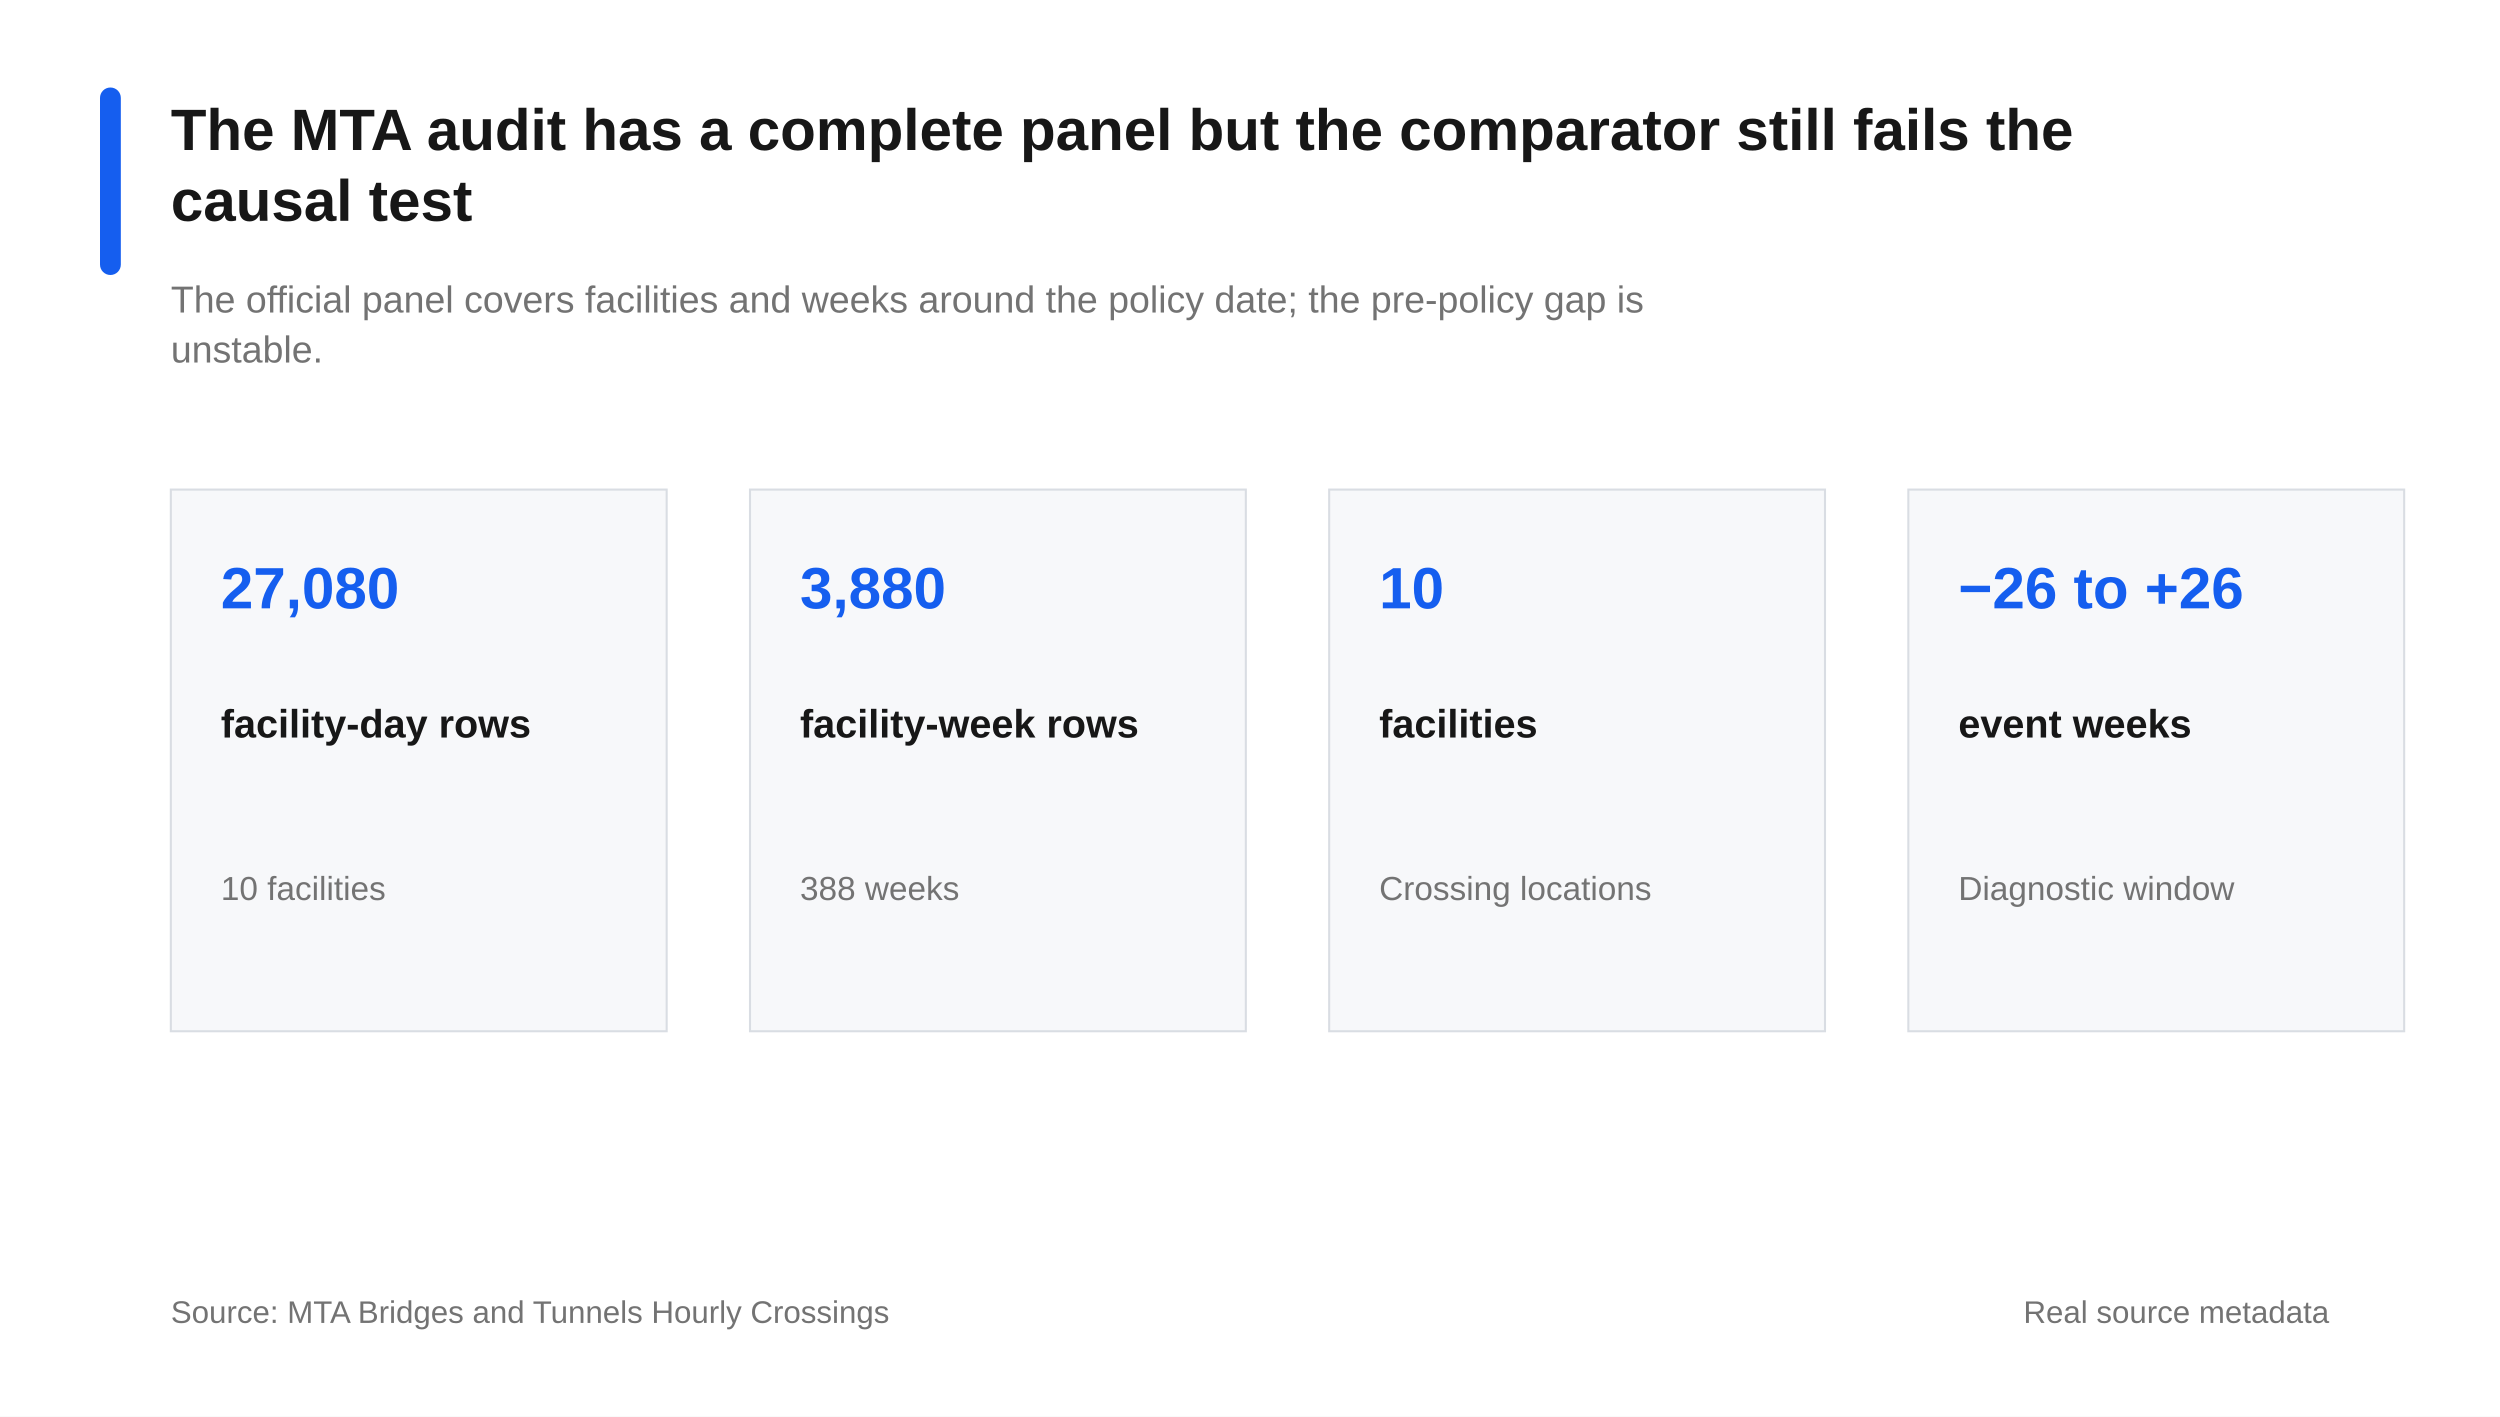
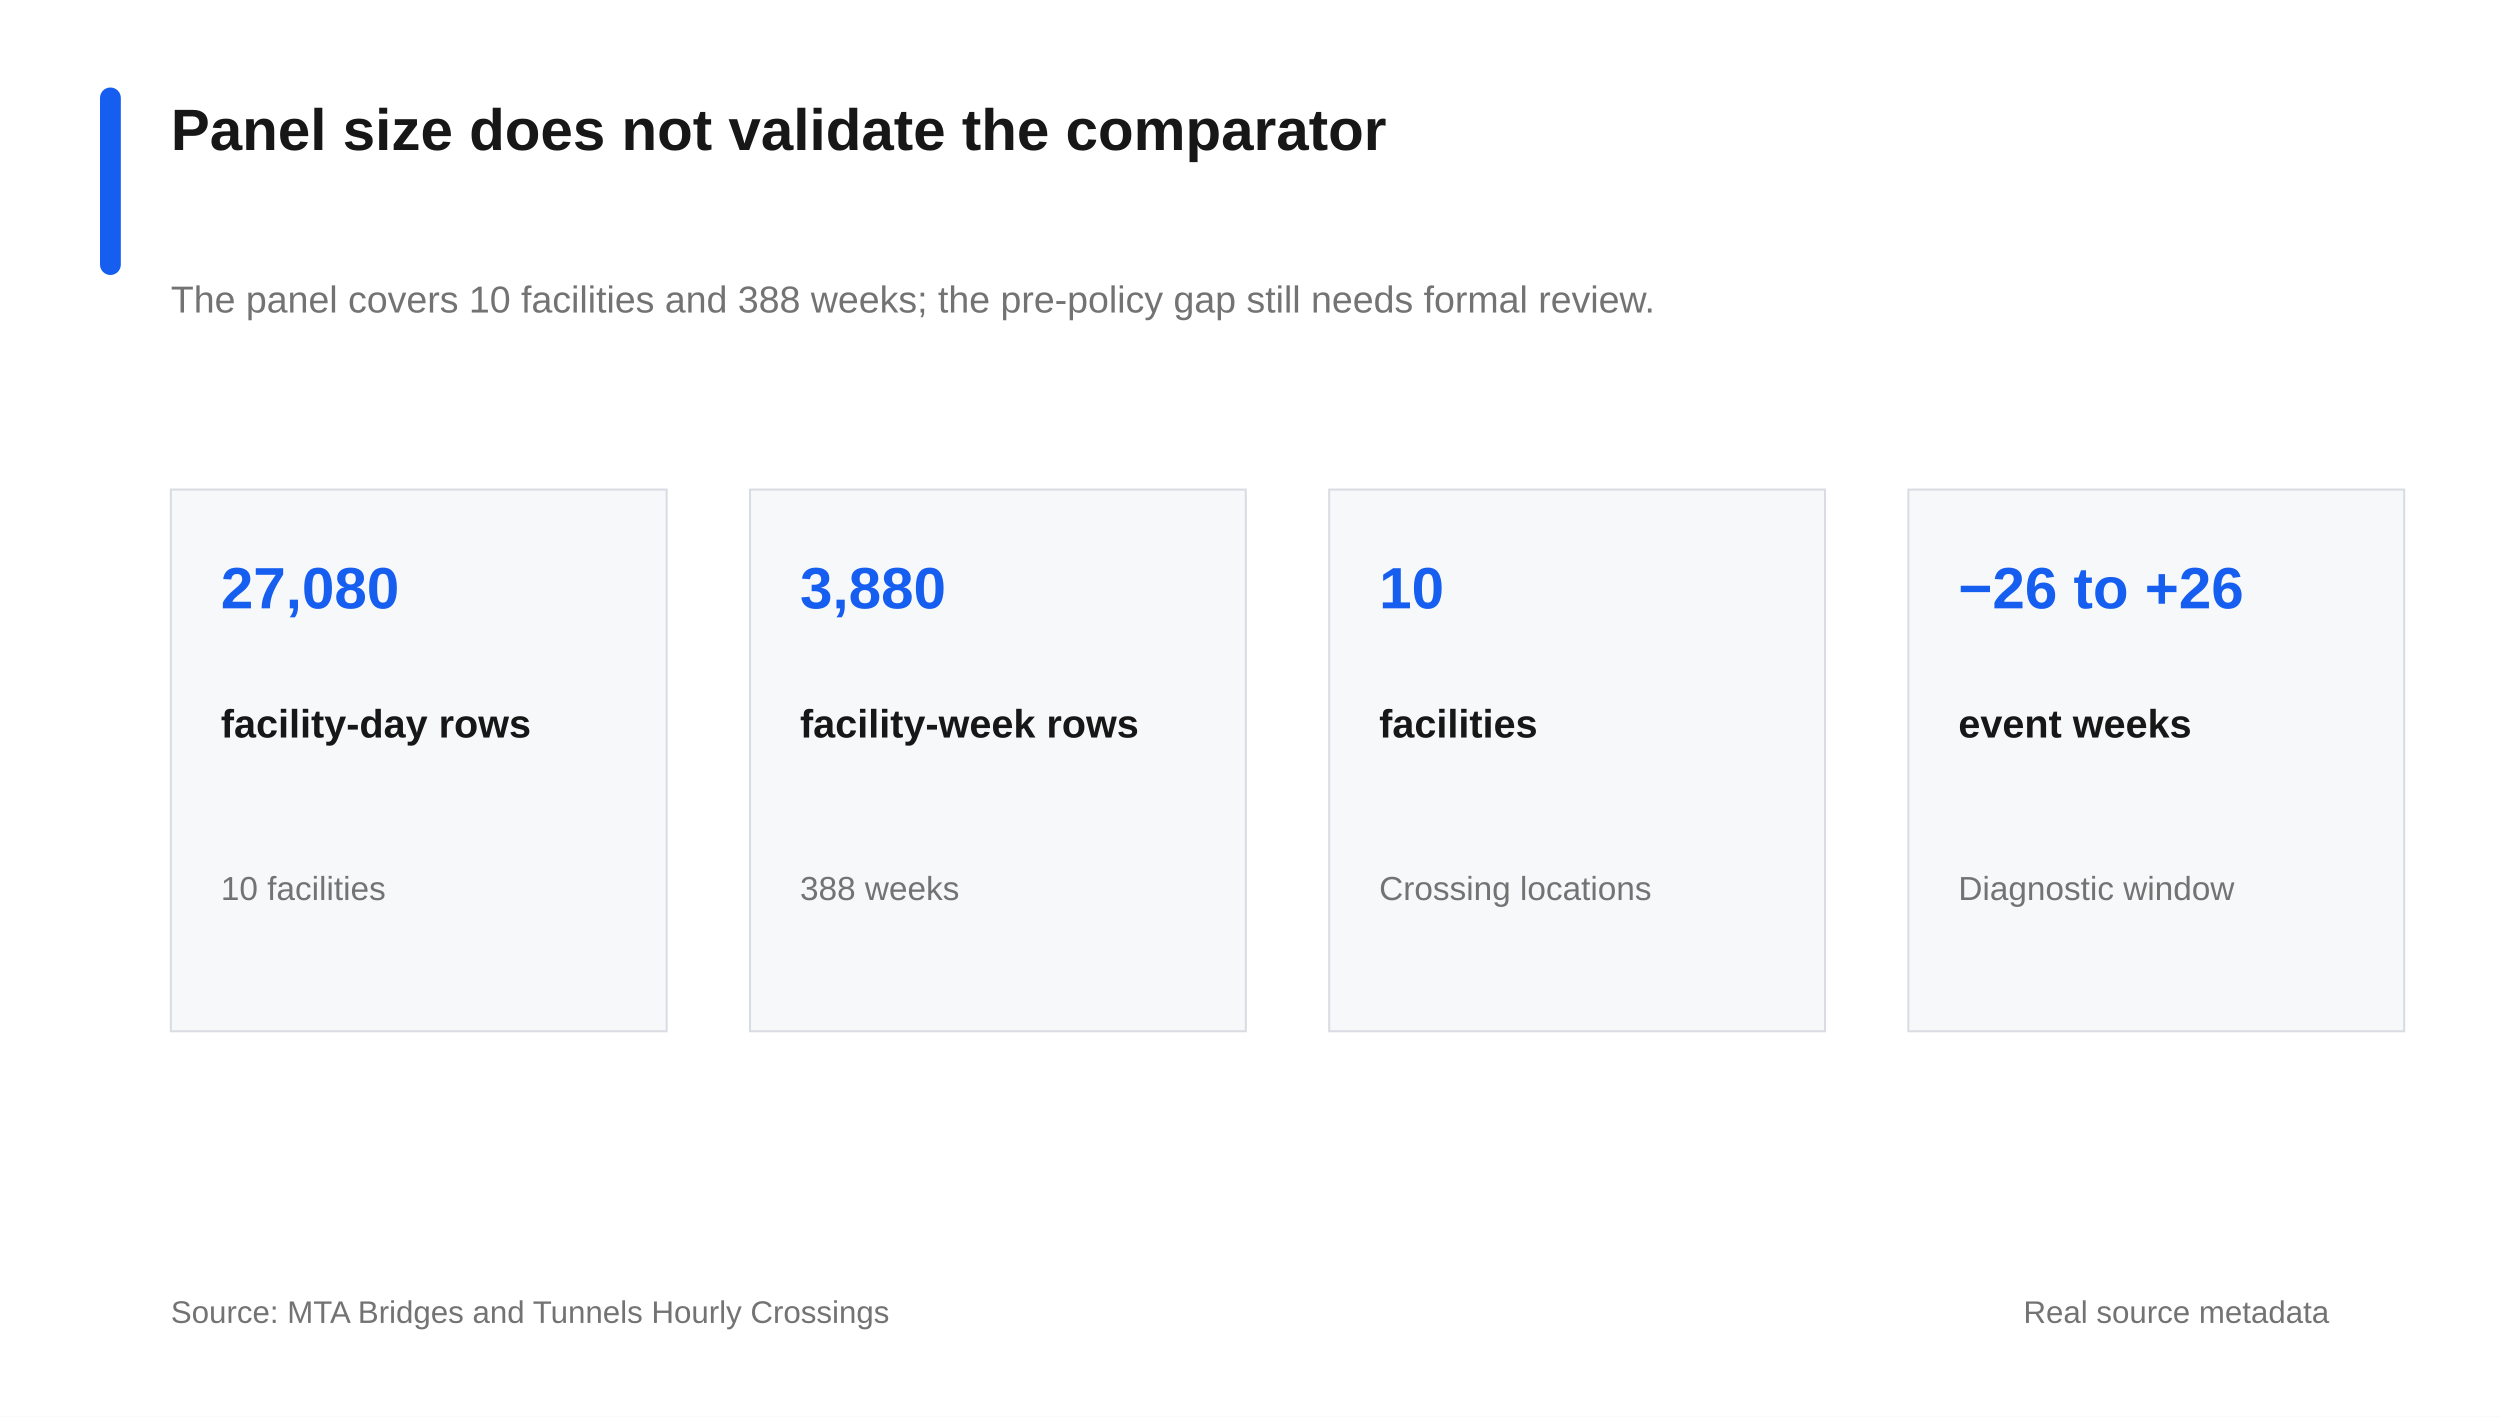
<svg xmlns="http://www.w3.org/2000/svg" width="1200" height="680" viewBox="0 0 1200 680" role="img" aria-labelledby="title desc">
  <rect width="1200" height="680" fill="#ffffff" />
  <rect x="48" y="42" width="10" height="90" rx="5" fill="#155eef" />
-   <text x="82" y="72" fill="#171717" font-family="Arial, sans-serif" font-size="28px" font-weight="700" text-anchor="start">The MTA audit has a complete panel but the comparator still fails the</text>
-   <text x="82" y="106" fill="#171717" font-family="Arial, sans-serif" font-size="28px" font-weight="700" text-anchor="start">causal test</text>
-   <text x="82" y="150" fill="#737373" font-family="Arial, sans-serif" font-size="18px" font-weight="400" text-anchor="start">The official panel covers facilities and weeks around the policy date; the pre-policy gap is</text>
-   <text x="82" y="174" fill="#737373" font-family="Arial, sans-serif" font-size="18px" font-weight="400" text-anchor="start">unstable.</text>
+   <text x="82" y="72" fill="#171717" font-family="Arial, sans-serif" font-size="28px" font-weight="700" text-anchor="start">Panel size does not validate the comparator</text>
+   <text x="82" y="150" fill="#737373" font-family="Arial, sans-serif" font-size="18px" font-weight="400" text-anchor="start">The panel covers 10 facilities and 388 weeks; the pre-policy gap still needs formal review.</text>
  <rect x="82" y="235" width="238" height="260" fill="#f7f8fa" stroke="#d9dde3" />
  <text x="106" y="292" fill="#155eef" font-family="Arial, sans-serif" font-size="28px" font-weight="700" text-anchor="start">27,080</text>
  <text x="106" y="354" fill="#171717" font-family="Arial, sans-serif" font-size="19px" font-weight="700" text-anchor="start">facility-day rows</text>
  <text x="106" y="432" fill="#737373" font-family="Arial, sans-serif" font-size="16px" font-weight="400" text-anchor="start">10 facilities</text>
  <rect x="360" y="235" width="238" height="260" fill="#f7f8fa" stroke="#d9dde3" />
  <text x="384" y="292" fill="#155eef" font-family="Arial, sans-serif" font-size="28px" font-weight="700" text-anchor="start">3,880</text>
  <text x="384" y="354" fill="#171717" font-family="Arial, sans-serif" font-size="19px" font-weight="700" text-anchor="start">facility-week rows</text>
  <text x="384" y="432" fill="#737373" font-family="Arial, sans-serif" font-size="16px" font-weight="400" text-anchor="start">388 weeks</text>
  <rect x="638" y="235" width="238" height="260" fill="#f7f8fa" stroke="#d9dde3" />
  <text x="662" y="292" fill="#155eef" font-family="Arial, sans-serif" font-size="28px" font-weight="700" text-anchor="start">10</text>
  <text x="662" y="354" fill="#171717" font-family="Arial, sans-serif" font-size="19px" font-weight="700" text-anchor="start">facilities</text>
  <text x="662" y="432" fill="#737373" font-family="Arial, sans-serif" font-size="16px" font-weight="400" text-anchor="start">Crossing locations</text>
  <rect x="916" y="235" width="238" height="260" fill="#f7f8fa" stroke="#d9dde3" />
  <text x="940" y="292" fill="#155eef" font-family="Arial, sans-serif" font-size="28px" font-weight="700" text-anchor="start">−26 to +26</text>
  <text x="940" y="354" fill="#171717" font-family="Arial, sans-serif" font-size="19px" font-weight="700" text-anchor="start">event weeks</text>
  <text x="940" y="432" fill="#737373" font-family="Arial, sans-serif" font-size="16px" font-weight="400" text-anchor="start">Diagnostic window</text>
  <text x="82" y="635" fill="#737373" font-family="Arial, sans-serif" font-size="15px" font-weight="400" text-anchor="start">Source: MTA Bridges and Tunnels Hourly Crossings</text>
  <text x="1118" y="635" fill="#737373" font-family="Arial, sans-serif" font-size="15px" font-weight="400" text-anchor="end">Real source metadata</text>
</svg>
